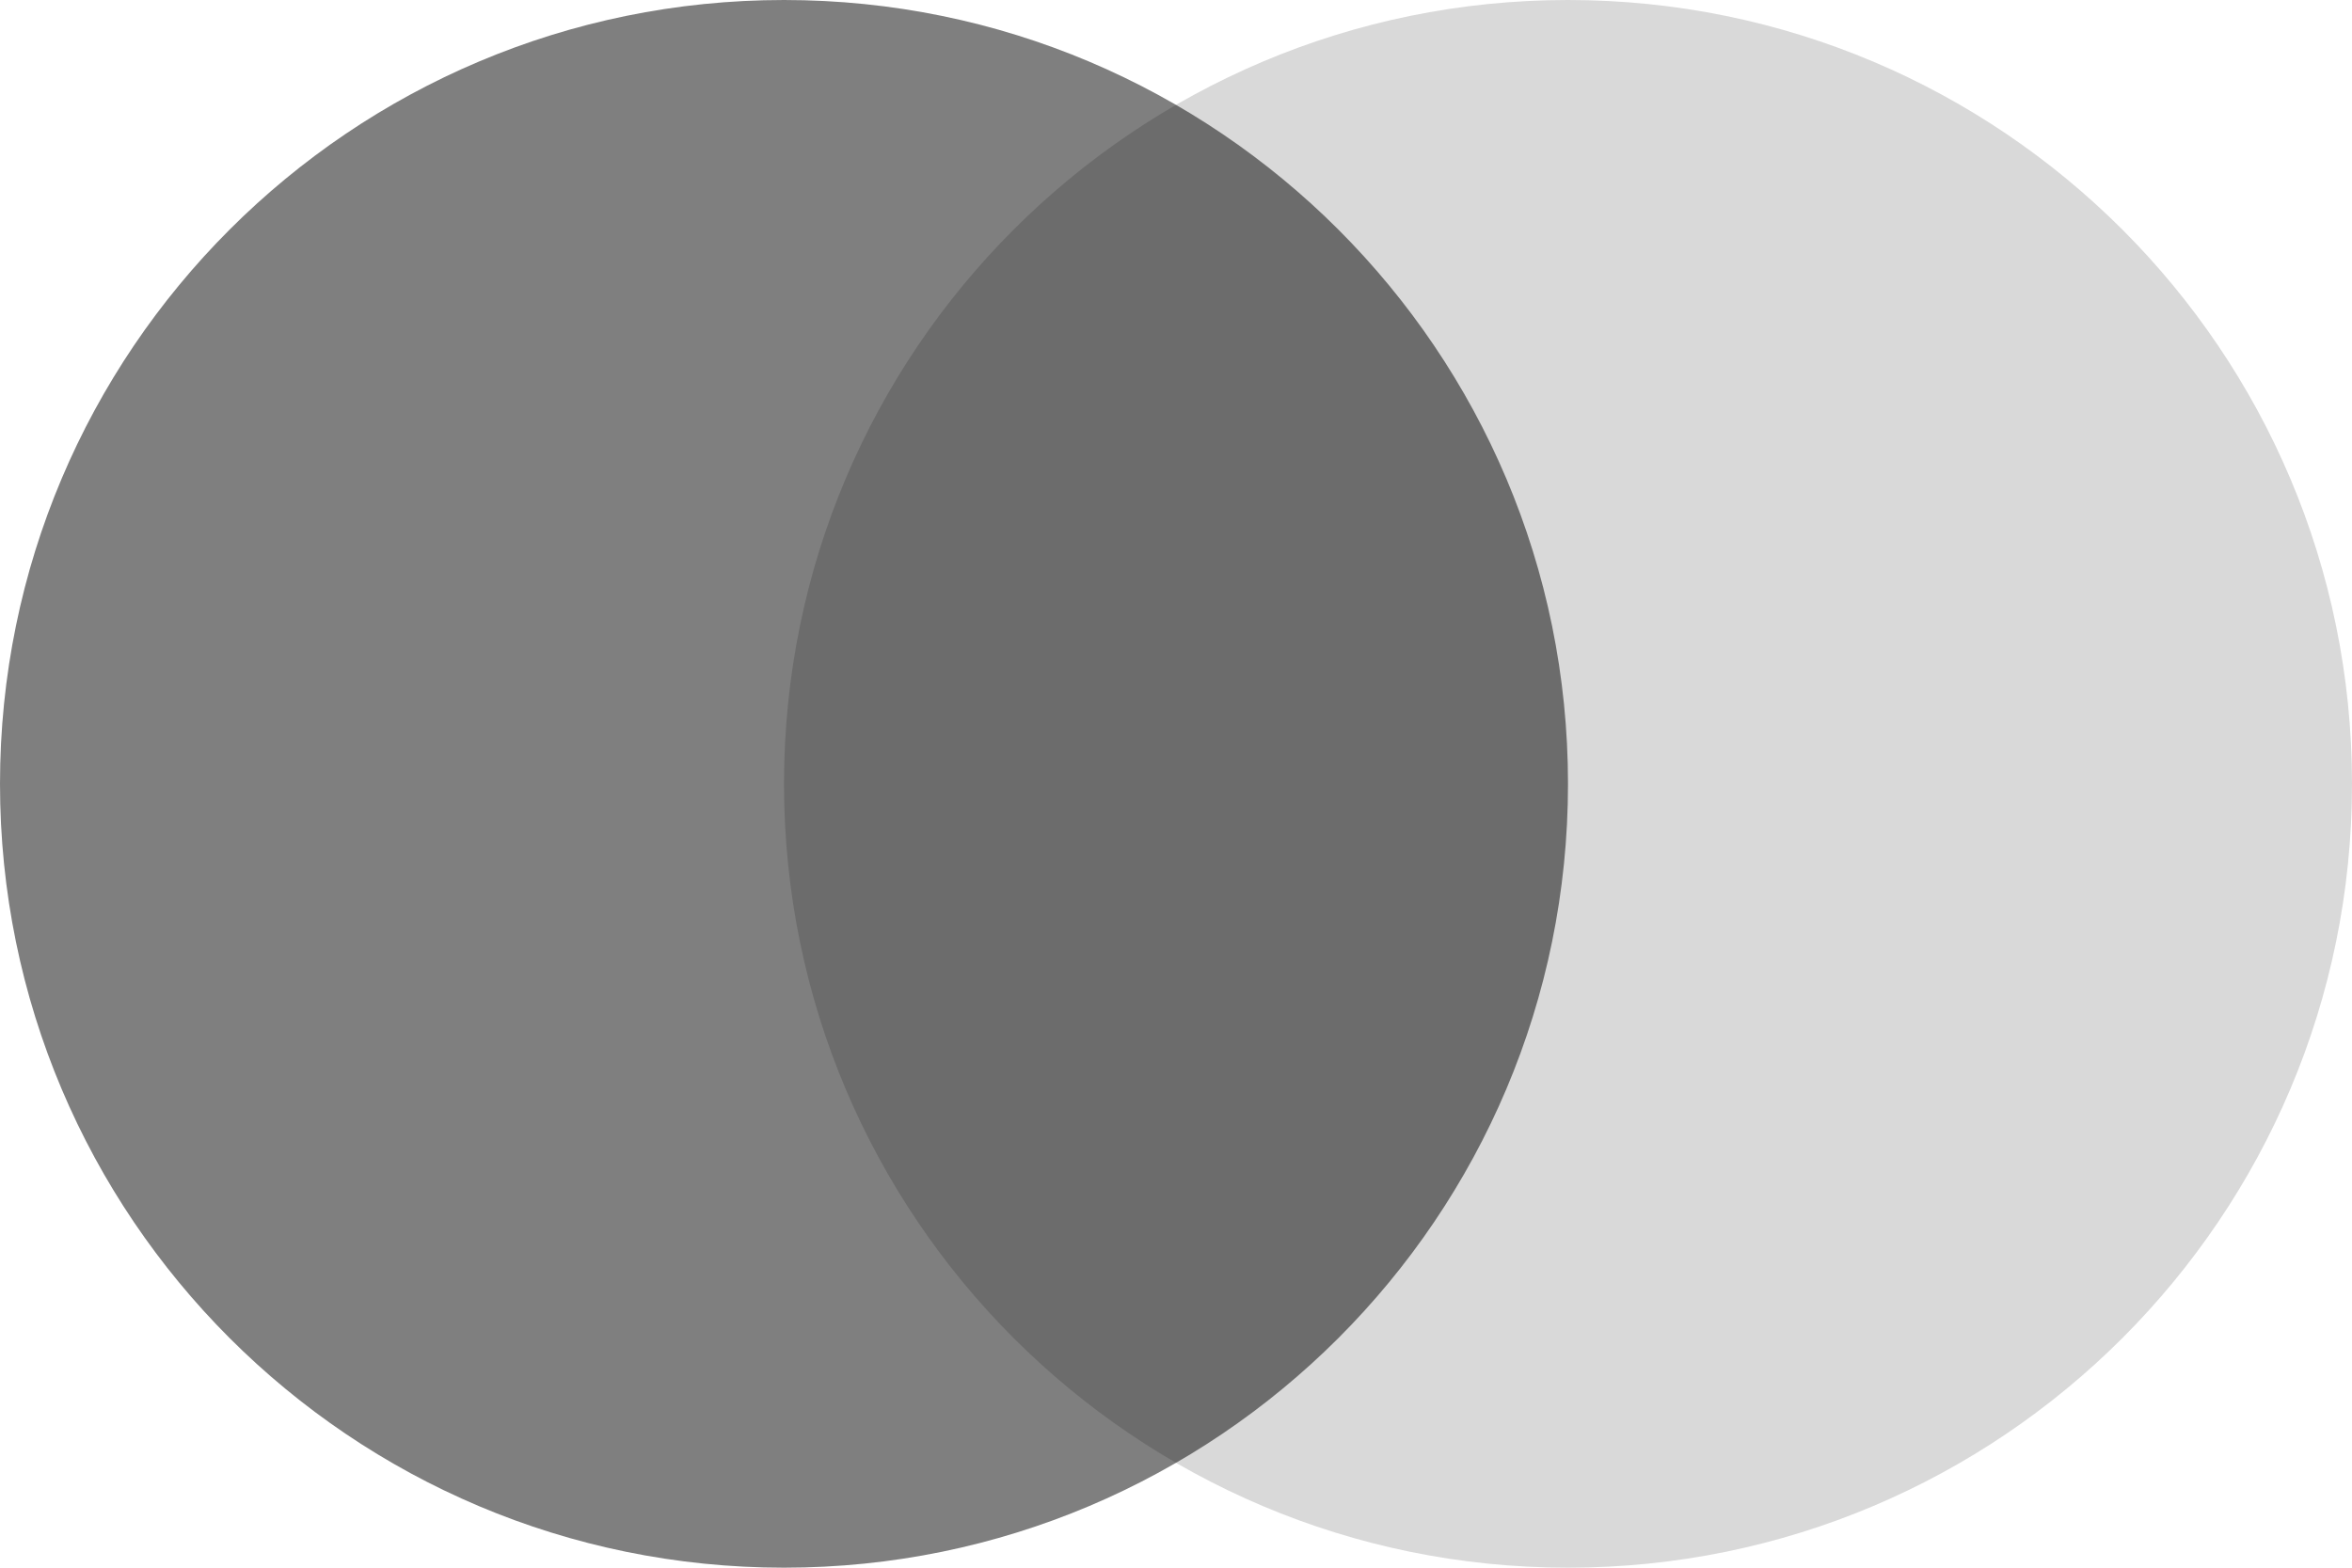
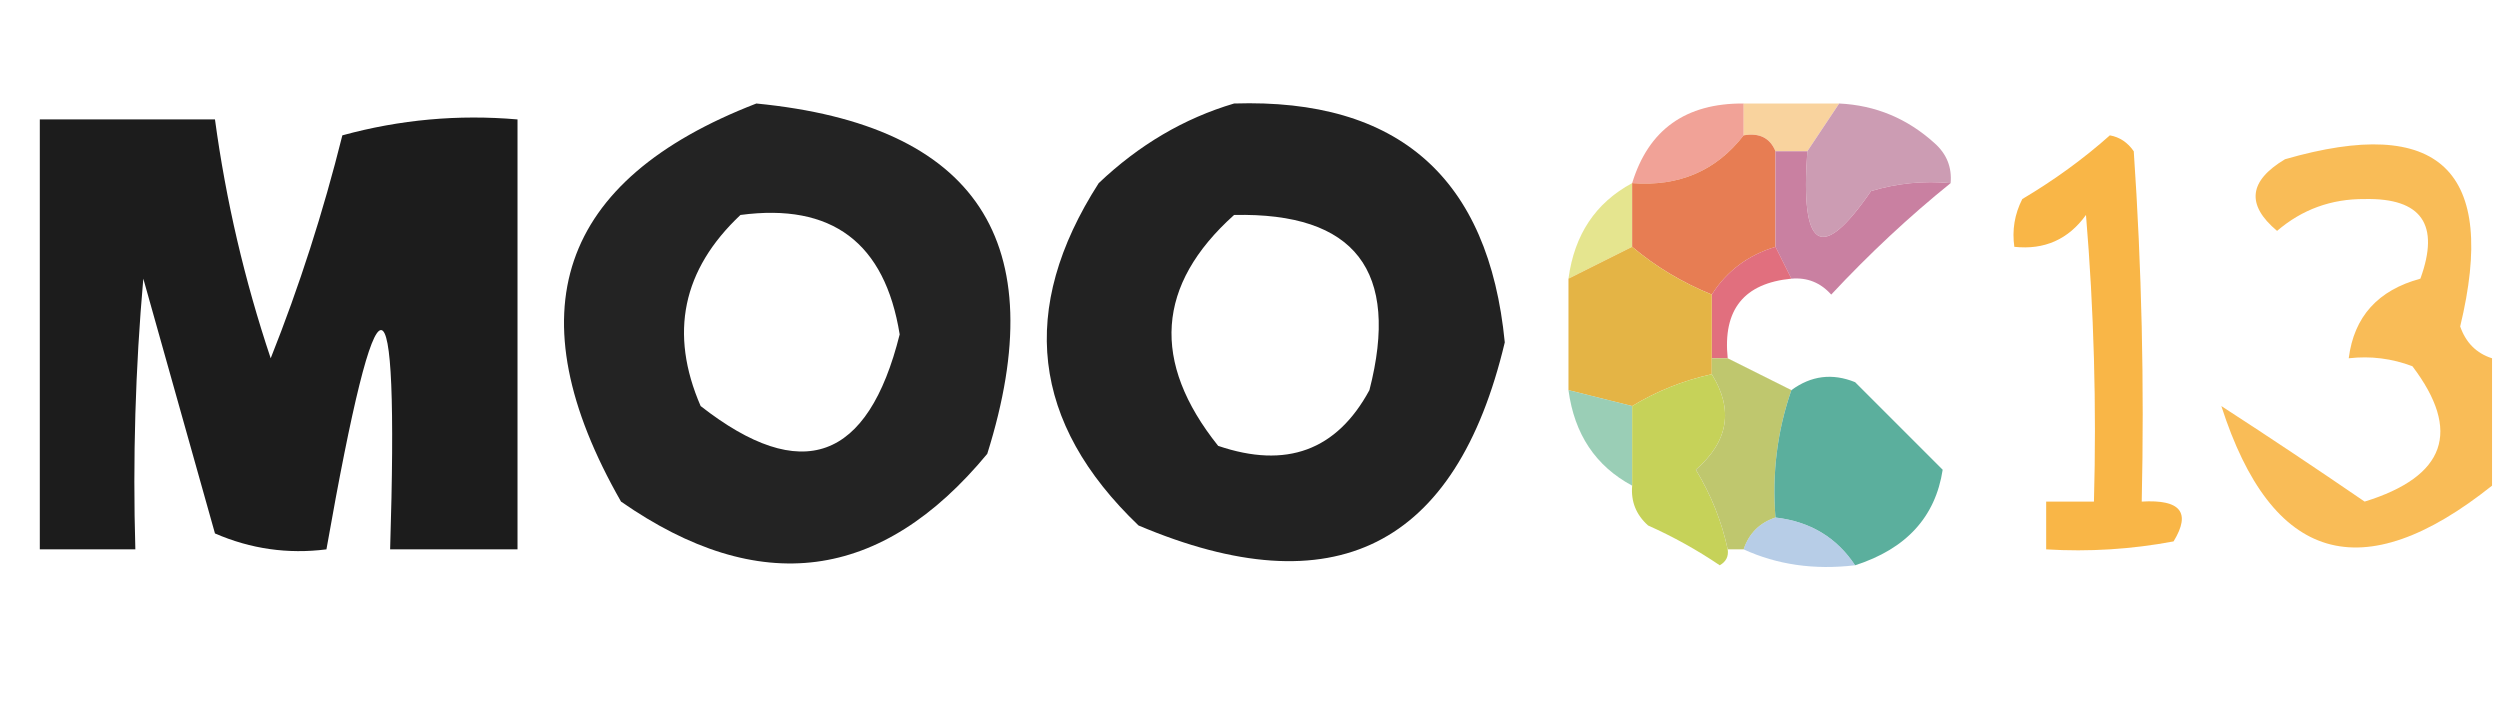
- <svg xmlns="http://www.w3.org/2000/svg" width="150" height="100" viewBox="0 0 150 100" fill="none">
-   <circle cx="50" cy="50" r="50" fill="black" fill-opacity="0.5" />
-   <circle cx="100" cy="50" r="50" fill="black" fill-opacity="0.15" />
+ <svg xmlns="http://www.w3.org/2000/svg" version="1.1" width="157px" height="45px" style="shape-rendering:geometricPrecision; text-rendering:geometricPrecision; image-rendering:optimizeQuality; fill-rule:evenodd; clip-rule:evenodd">
+   <g>
+     <path style="opacity:0.861" fill="#000000" d="M 47.5,6.5 C 61.348,7.853 66.181,15.187 62,28.5C 55.348,36.54 47.681,37.54 39,31.5C 32.228,19.643 35.062,11.31 47.5,6.5 Z M 46.5,13.5 C 52.24,12.735 55.573,15.235 56.5,21C 54.512,28.959 50.345,30.459 44,25.5C 42.02,20.933 42.854,16.933 46.5,13.5 Z" />
+   </g>
+   <g>
+     <path style="opacity:0.865" fill="#000000" d="M 77.5,6.5 C 87.825,6.169 93.491,11.169 94.5,21.5C 91.44,34.361 83.774,38.194 71.5,33C 64.769,26.559 63.935,19.392 69,11.5C 71.531,9.097 74.364,7.43 77.5,6.5 Z M 77.5,13.5 C 85.098,13.334 87.931,17.001 86,24.5C 83.947,28.292 80.781,29.458 76.5,28C 72.284,22.72 72.618,17.886 77.5,13.5 Z" />
+   </g>
+   <g>
+     <path style="opacity:0.771" fill="#ed8678" d="M 109.5,6.5 C 109.5,7.167 109.5,7.833 109.5,8.5C 107.771,10.727 105.438,11.727 102.5,11.5C 103.527,8.142 105.86,6.475 109.5,6.5 Z" />
+   </g>
+   <g>
+     <path style="opacity:0.626" fill="#f6b965" d="M 109.5,6.5 C 111.5,6.5 113.5,6.5 115.5,6.5C 114.833,7.5 114.167,8.5 113.5,9.5C 112.833,9.5 112.167,9.5 111.5,9.5C 111.158,8.662 110.492,8.328 109.5,8.5C 109.5,7.833 109.5,7.167 109.5,6.5 Z" />
+   </g>
+   <g>
+     <path style="opacity:0.887" fill="#000000" d="M 2.5,7.5 C 6.167,7.5 9.833,7.5 13.5,7.5C 14.191,12.598 15.357,17.598 17,22.5C 18.8,17.98 20.3,13.313 21.5,8.5C 25.107,7.511 28.774,7.177 32.5,7.5C 32.5,16.5 32.5,25.5 32.5,34.5C 29.833,34.5 27.167,34.5 24.5,34.5C 25.071,16.137 23.738,16.137 20.5,34.5C 18.076,34.808 15.743,34.474 13.5,33.5C 12.001,28.172 10.501,22.839 9,17.5C 8.501,23.157 8.334,28.824 8.5,34.5C 6.5,34.5 4.5,34.5 2.5,34.5C 2.5,25.5 2.5,16.5 2.5,7.5 Z" />
+   </g>
+   <g>
+     <path style="opacity:1" fill="#cc9cb3" d="M 115.5,6.5 C 117.783,6.608 119.783,7.441 121.5,9C 122.252,9.671 122.586,10.504 122.5,11.5C 120.801,11.34 119.134,11.507 117.5,12C 114.381,16.541 113.048,15.707 113.5,9.5C 114.167,8.5 114.833,7.5 115.5,6.5 Z" />
+   </g>
+   <g>
+     <path style="opacity:0.767" fill="#f7a00f" d="M 132.5,8.5 C 133.117,8.611 133.617,8.944 134,9.5C 134.5,16.826 134.666,24.159 134.5,31.5C 136.942,31.354 137.609,32.187 136.5,34C 133.854,34.497 131.187,34.664 128.5,34.5C 128.5,33.5 128.5,32.5 128.5,31.5C 129.5,31.5 130.5,31.5 131.5,31.5C 131.666,25.491 131.499,19.491 131,13.5C 129.89,15.037 128.39,15.704 126.5,15.5C 126.351,14.448 126.517,13.448 127,12.5C 129.015,11.303 130.849,9.97 132.5,8.5 Z" />
+   </g>
+   <g>
+     <path style="opacity:0.7" fill="#f7a00f" d="M 156.5,22.5 C 156.5,25.167 156.5,27.833 156.5,30.5C 148.333,37.004 142.667,35.337 139.5,25.5C 142.428,27.396 145.428,29.396 148.5,31.5C 153.595,29.921 154.595,27.087 151.5,23C 150.207,22.51 148.873,22.343 147.5,22.5C 147.83,19.891 149.33,18.224 152,17.5C 153.24,14.094 152.073,12.427 148.5,12.5C 146.407,12.486 144.574,13.152 143,14.5C 141.049,12.863 141.216,11.363 143.5,10C 153.201,7.201 156.867,10.701 154.5,20.5C 154.855,21.522 155.522,22.189 156.5,22.5 Z" />
+   </g>
+   <g>
+     <path style="opacity:0.787" fill="#dede71" d="M 102.5,11.5 C 102.5,12.833 102.5,14.167 102.5,15.5C 101.167,16.167 99.833,16.833 98.5,17.5C 98.87,14.733 100.204,12.733 102.5,11.5 Z" />
+   </g>
+   <g>
+     <path style="opacity:1" fill="#e77d53" d="M 109.5,8.5 C 110.492,8.328 111.158,8.662 111.5,9.5C 111.5,11.5 111.5,13.5 111.5,15.5C 109.77,16.026 108.436,17.026 107.5,18.5C 105.632,17.737 103.965,16.737 102.5,15.5C 102.5,14.167 102.5,12.833 102.5,11.5C 105.438,11.727 107.771,10.727 109.5,8.5 Z" />
+   </g>
+   <g>
+     <path style="opacity:1" fill="#c980a1" d="M 111.5,9.5 C 112.167,9.5 112.833,9.5 113.5,9.5C 113.048,15.707 114.381,16.541 117.5,12C 119.134,11.507 120.801,11.34 122.5,11.5C 119.896,13.6 117.396,15.933 115,18.5C 114.329,17.748 113.496,17.414 112.5,17.5C 112.167,16.833 111.833,16.167 111.5,15.5C 111.5,13.5 111.5,11.5 111.5,9.5 Z" />
+   </g>
+   <g>
+     <path style="opacity:0.875" fill="#dd5a6b" d="M 111.5,15.5 C 111.833,16.167 112.167,16.833 112.5,17.5C 109.516,17.787 108.183,19.453 108.5,22.5C 108.167,22.5 107.833,22.5 107.5,22.5C 107.5,21.167 107.5,19.833 107.5,18.5C 108.436,17.026 109.77,16.026 111.5,15.5 Z" />
+   </g>
+   <g>
+     <path style="opacity:1" fill="#e4b445" d="M 102.5,15.5 C 103.965,16.737 105.632,17.737 107.5,18.5C 107.5,19.833 107.5,21.167 107.5,22.5C 107.5,22.833 107.5,23.167 107.5,23.5C 105.716,23.892 104.05,24.559 102.5,25.5C 101.167,25.167 99.833,24.833 98.5,24.5C 98.5,22.167 98.5,19.833 98.5,17.5C 99.833,16.833 101.167,16.167 102.5,15.5 Z" />
+   </g>
+   <g>
+     <path style="opacity:0.786" fill="#7fc1a3" d="M 98.5,24.5 C 99.833,24.833 101.167,25.167 102.5,25.5C 102.5,27.167 102.5,28.833 102.5,30.5C 100.204,29.267 98.87,27.267 98.5,24.5 Z" />
+   </g>
+   <g>
+     <path style="opacity:1" fill="#c6d259" d="M 107.5,23.5 C 108.88,25.719 108.546,27.719 106.5,29.5C 107.456,31.075 108.123,32.742 108.5,34.5C 108.565,34.938 108.399,35.272 108,35.5C 106.581,34.54 105.081,33.706 103.5,33C 102.748,32.329 102.414,31.496 102.5,30.5C 102.5,28.833 102.5,27.167 102.5,25.5C 104.05,24.559 105.716,23.892 107.5,23.5 Z" />
+   </g>
+   <g>
+     <path style="opacity:1" fill="#bfc76e" d="M 107.5,22.5 C 107.833,22.5 108.167,22.5 108.5,22.5C 109.833,23.167 111.167,23.833 112.5,24.5C 111.612,27.055 111.279,29.721 111.5,32.5C 110.5,32.833 109.833,33.5 109.5,34.5C 109.167,34.5 108.833,34.5 108.5,34.5C 108.123,32.742 107.456,31.075 106.5,29.5C 108.546,27.719 108.88,25.719 107.5,23.5C 107.5,23.167 107.5,22.833 107.5,22.5 Z" />
+   </g>
+   <g>
+     <path style="opacity:1" fill="#5baf9d" d="M 116.5,35.5 C 115.341,33.75 113.674,32.75 111.5,32.5C 111.279,29.721 111.612,27.055 112.5,24.5C 113.738,23.588 115.072,23.421 116.5,24C 118.333,25.833 120.167,27.667 122,29.5C 121.544,32.469 119.711,34.469 116.5,35.5 Z" />
+   </g>
+   <g>
+     <path style="opacity:0.655" fill="#91b3da" d="M 111.5,32.5 C 113.674,32.75 115.341,33.75 116.5,35.5C 113.941,35.802 111.607,35.468 109.5,34.5C 109.833,33.5 110.5,32.833 111.5,32.5 Z" />
+   </g>
</svg>
